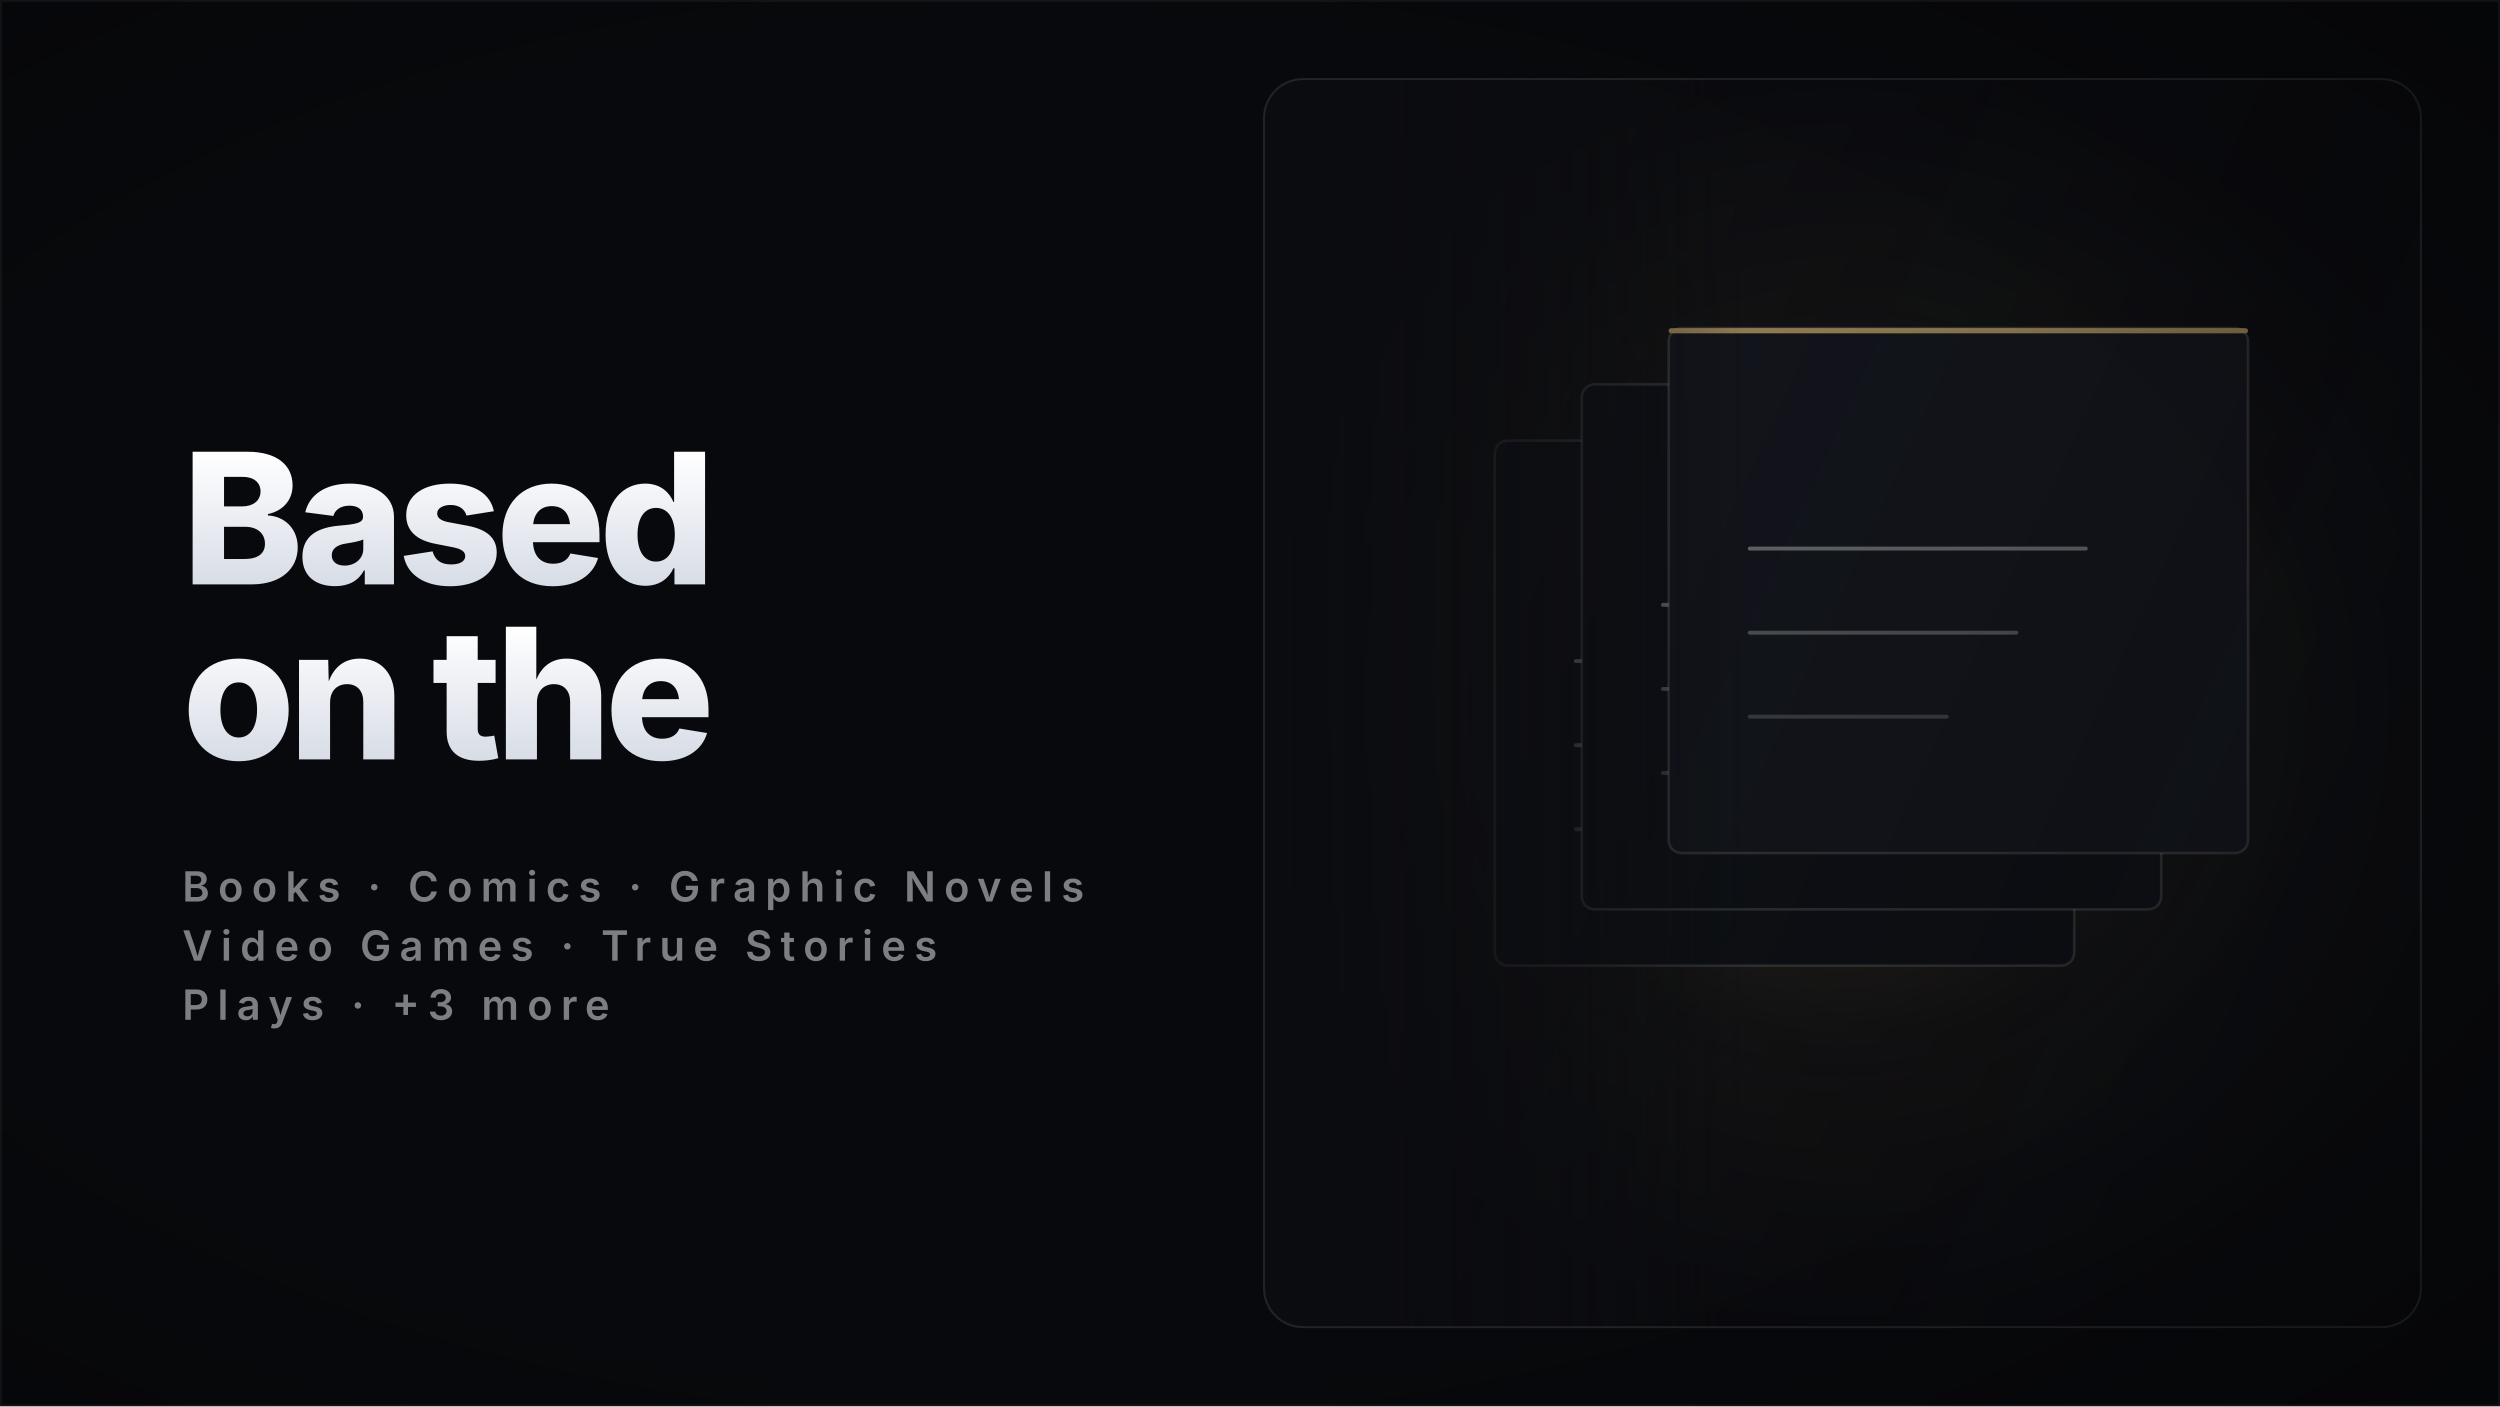
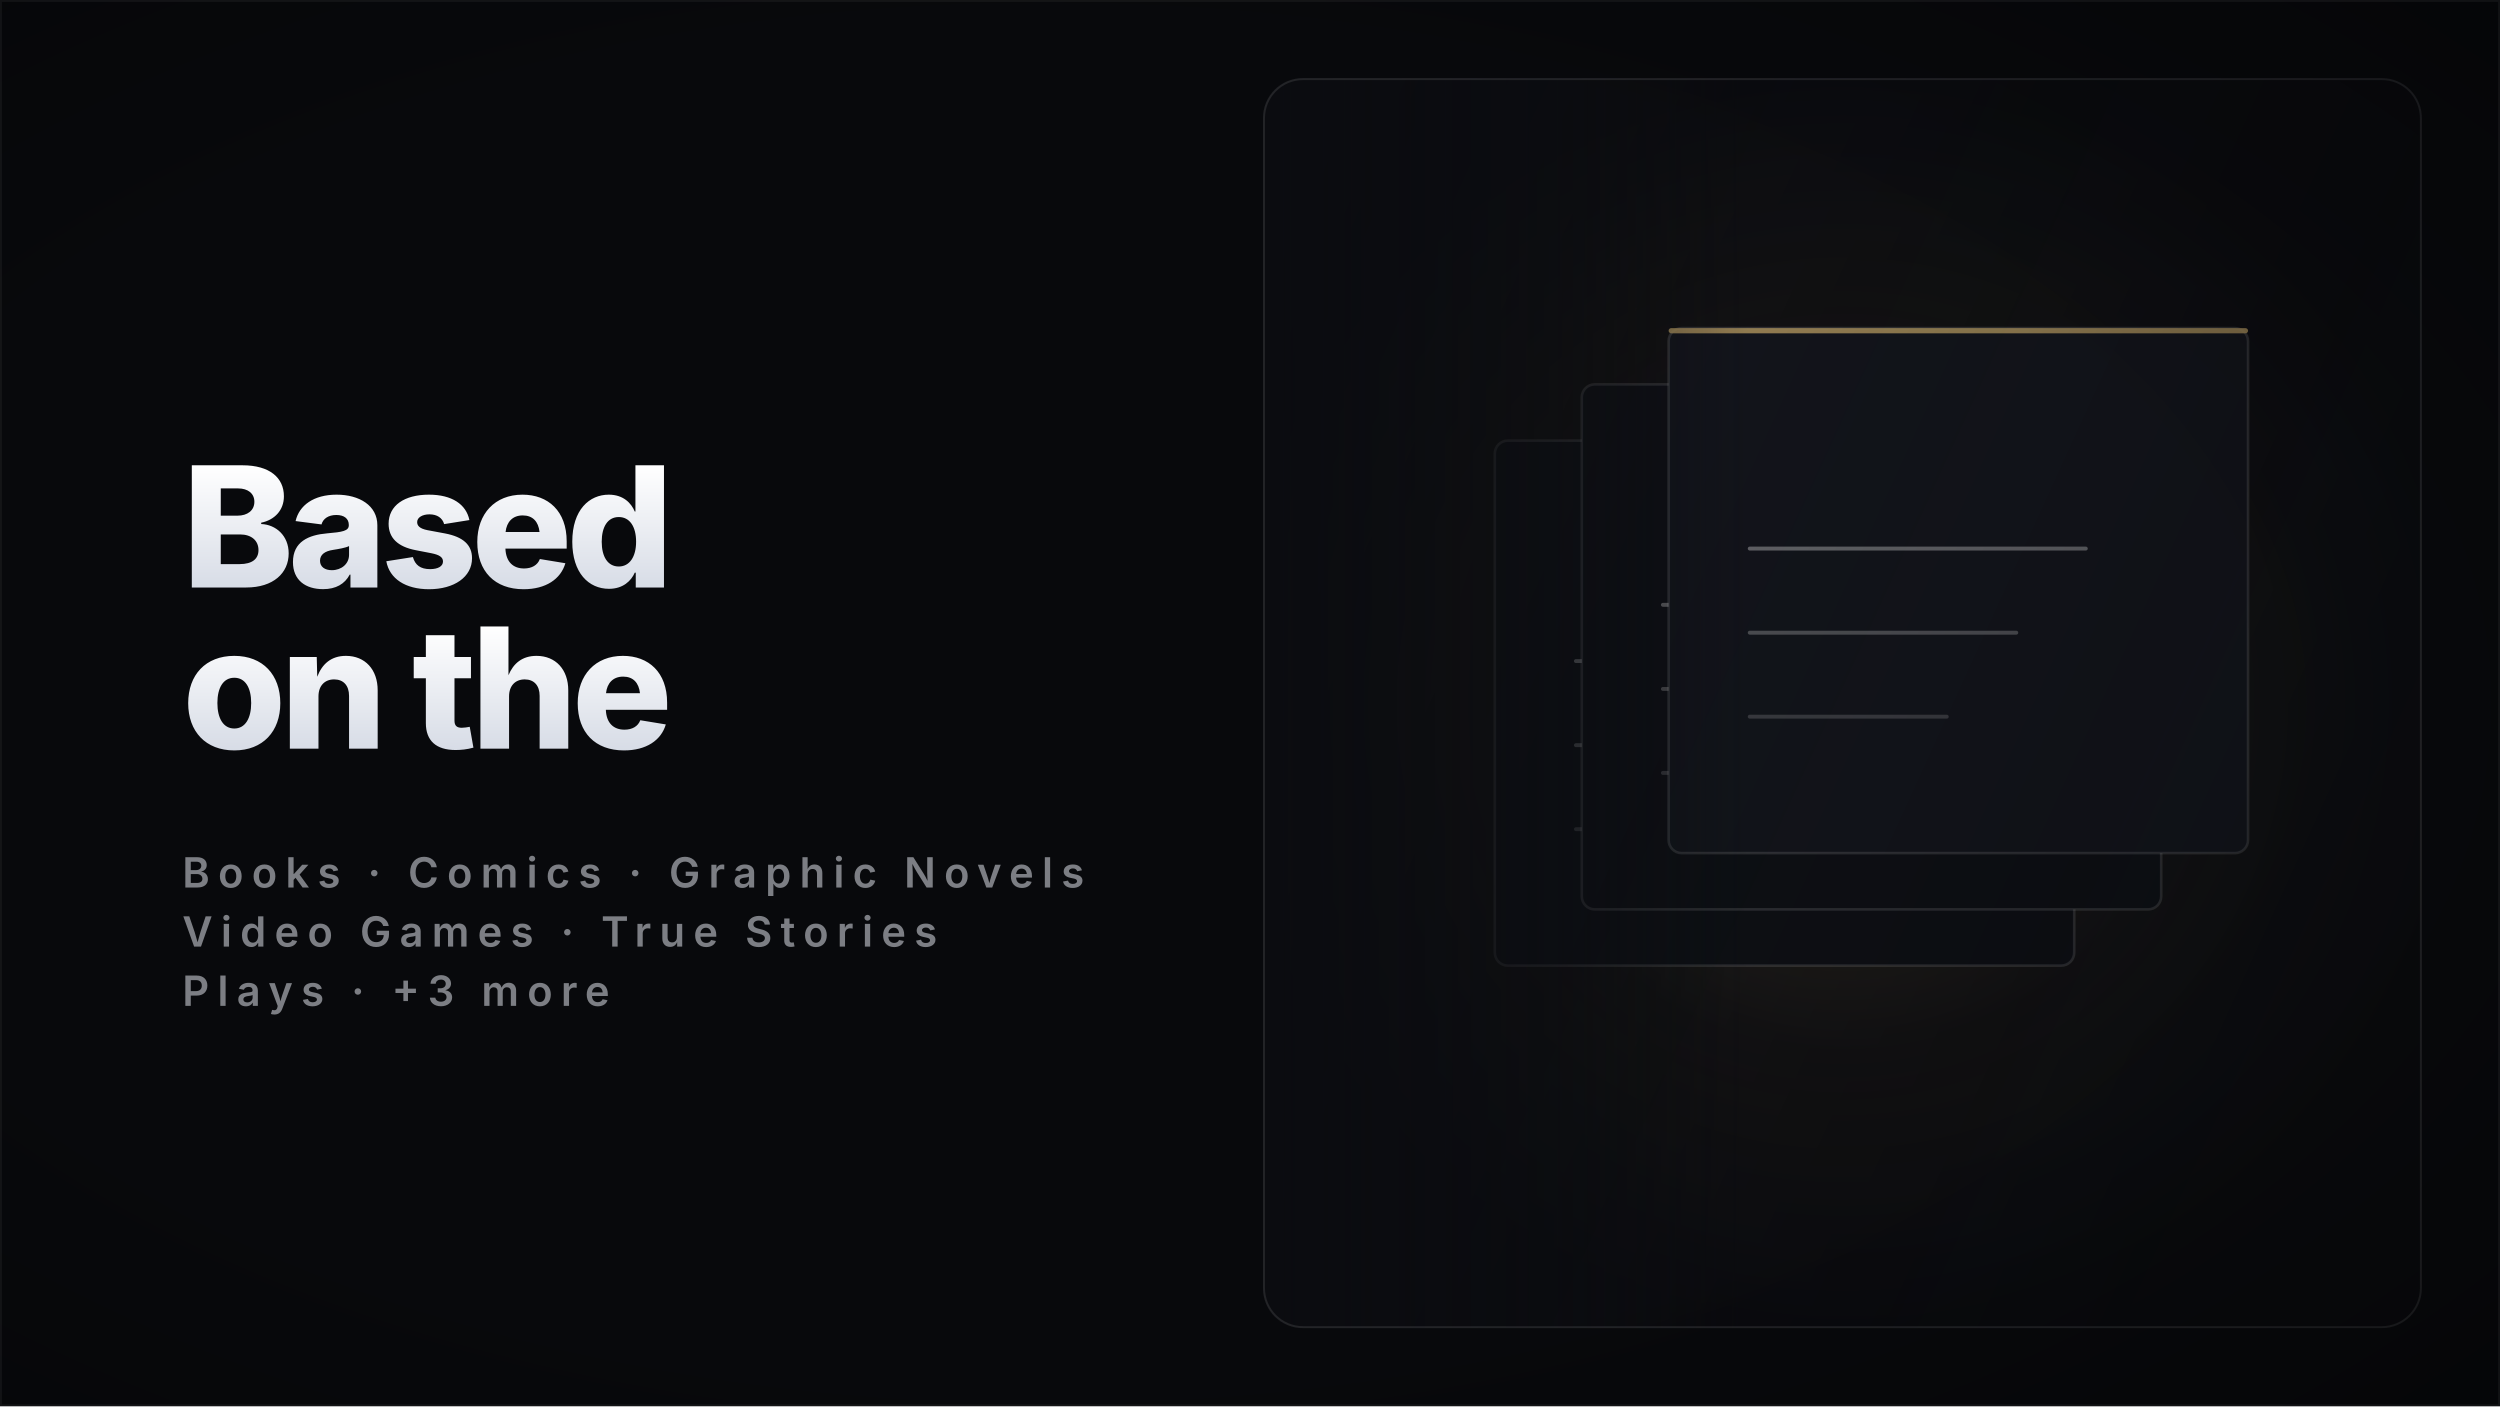
<svg xmlns="http://www.w3.org/2000/svg" width="1920" height="1080" viewBox="0 0 1920 1080" role="img" aria-label="Based on the — movies collection cover" shape-rendering="geometricPrecision" text-rendering="geometricPrecision">
  <defs>
    <linearGradient id="titleFill" x1="0" y1="0" x2="0" y2="1">
      <stop offset="0" stop-color="#FFFFFF" />
      <stop offset="1" stop-color="#D7DCE6" />
    </linearGradient>
    <linearGradient id="feather" x1="0" y1="0" x2="1" y2="0">
      <stop offset="0" stop-color="#0B0C10" stop-opacity="1" />
      <stop offset="0.6" stop-color="#0B0C10" stop-opacity="0.55" />
      <stop offset="1" stop-color="#0B0C10" stop-opacity="0" />
    </linearGradient>
    <linearGradient id="panelShade" x1="0" y1="0" x2="1" y2="0.5">
      <stop offset="0" stop-color="rgba(6,7,10,0)" />
      <stop offset="1" stop-color="rgba(6,7,10,0.42)" />
    </linearGradient>
    <radialGradient id="vignette" cx="0.42" cy="0.5" r="0.85">
      <stop offset="0.55" stop-color="rgba(0,0,0,0)" />
      <stop offset="1" stop-color="rgba(0,0,0,0.45)" />
    </radialGradient>
    <clipPath id="cardClip">
      <rect x="970" y="60" width="890" height="960" rx="30" />
    </clipPath>
    <linearGradient id="ivoryS" x1="0" y1="0" x2="1" y2="1">
      <stop offset="0" stop-color="#FFFFFF" />
      <stop offset="1" stop-color="#9AA2B4" />
    </linearGradient>
    <radialGradient id="glow" cx="0.5" cy="0.5" r="0.5">
      <stop offset="0" stop-color="#C8A96A" stop-opacity="0.26" />
      <stop offset="0.55" stop-color="#C8A96A" stop-opacity="0.05" />
      <stop offset="1" stop-color="#C8A96A" stop-opacity="0" />
    </radialGradient>
    <linearGradient id="beamG" x1="0" y1="0" x2="0" y2="1">
      <stop offset="0" stop-color="#FFFFFF" stop-opacity="0.34" />
      <stop offset="1" stop-color="#FFFFFF" stop-opacity="0" />
    </linearGradient>
    <linearGradient id="barG" x1="0" y1="1" x2="0" y2="0">
      <stop offset="0" stop-color="#3A3F4D" />
      <stop offset="0.6" stop-color="#C9CEDB" />
      <stop offset="1" stop-color="#FFFFFF" />
    </linearGradient>
    <linearGradient id="colG" x1="0" y1="1" x2="0" y2="0">
      <stop offset="0" stop-color="#4A5060" stop-opacity="0.85" />
      <stop offset="1" stop-color="#E8ECF4" />
    </linearGradient>
    <radialGradient id="disc" cx="0.38" cy="0.34" r="0.75">
      <stop offset="0" stop-color="#FFFFFF" stop-opacity="0.9" />
      <stop offset="1" stop-color="#C8A96A" stop-opacity="0.12" />
    </radialGradient>
    <style>
      .glow { animation: glowPulse 11s ease-in-out infinite; }
      @keyframes glowPulse { 0%,100% { opacity: 0.68; } 50% { opacity: 1; } }
      @media (prefers-reduced-motion: reduce) { .glow { animation: none; } }
    </style>
  </defs>
  <rect x="0" y="0" width="1920" height="1080" fill="#08090C" />
  <rect x="970" y="60" width="890" height="960" rx="30" fill="#0B0C10" />
  <g clip-path="url(#cardClip)">
    <g>
      <circle cx="1415" cy="540" r="480" fill="url(#glow)" class="glow" />
      <g>
        <rect x="1148" y="338.4" width="445" height="403.2" rx="10" fill="#0F1116" stroke="rgba(255,255,255,0.16)" stroke-width="2" />
        <line x1="1210.3" y1="507.7" x2="1468.4" y2="507.7" stroke="rgba(255,255,255,0.4)" stroke-width="3" stroke-linecap="round" />
        <line x1="1210.3" y1="572.3" x2="1415" y2="572.3" stroke="rgba(255,255,255,0.3)" stroke-width="3" stroke-linecap="round" />
        <line x1="1210.3" y1="636.8" x2="1361.6" y2="636.8" stroke="rgba(255,255,255,0.2)" stroke-width="3" stroke-linecap="round" />
      </g>
      <g>
        <rect x="1214.8" y="295.2" width="445" height="403.2" rx="10" fill="#0F1116" stroke="rgba(255,255,255,0.16)" stroke-width="2" />
        <line x1="1277.1" y1="464.5" x2="1535.2" y2="464.5" stroke="rgba(255,255,255,0.4)" stroke-width="3" stroke-linecap="round" />
        <line x1="1277.1" y1="529.1" x2="1481.8" y2="529.1" stroke="rgba(255,255,255,0.3)" stroke-width="3" stroke-linecap="round" />
        <line x1="1277.1" y1="593.6" x2="1428.4" y2="593.6" stroke="rgba(255,255,255,0.2)" stroke-width="3" stroke-linecap="round" />
      </g>
      <g>
        <rect x="1281.5" y="252" width="445" height="403.2" rx="10" fill="#15171E" stroke="rgba(255,255,255,0.16)" stroke-width="2" />
        <line x1="1343.8" y1="421.3" x2="1601.9" y2="421.3" stroke="rgba(255,255,255,0.4)" stroke-width="3" stroke-linecap="round" />
        <line x1="1343.8" y1="485.9" x2="1548.5" y2="485.9" stroke="rgba(255,255,255,0.3)" stroke-width="3" stroke-linecap="round" />
        <line x1="1343.8" y1="550.4" x2="1495.1" y2="550.4" stroke="rgba(255,255,255,0.2)" stroke-width="3" stroke-linecap="round" />
      </g>
      <rect x="1281.5" y="252" width="445" height="4" rx="2" fill="#C8A96A" opacity="0.85" />
    </g>
    <rect x="970" y="60" width="890" height="960" fill="url(#panelShade)" />
    <rect x="970" y="60" width="373.8" height="960" fill="url(#feather)" />
  </g>
  <rect x="970.75" y="60.75" width="888.5" height="958.5" rx="30" fill="none" stroke="rgba(255,255,255,0.10)" stroke-width="1.5" />
  <rect x="0" y="0" width="1920" height="1080" fill="url(#vignette)" />
  <g>
-     <text x="140" y="448.8" font-family="Inter" font-size="140" font-weight="800" letter-spacing="-4.90" fill="url(#titleFill)">Based</text>
-     <text x="140" y="583.2" font-family="Inter" font-size="140" font-weight="800" letter-spacing="-4.90" fill="url(#titleFill)">on the</text>
-     <text x="140" y="692.4" font-family="Inter" font-size="32" font-weight="600" letter-spacing="6.40" fill="rgba(231,235,243,0.52)">Books  ·  Comics  ·  Graphic Novels</text>
-     <text x="140" y="737.8" font-family="Inter" font-size="32" font-weight="600" letter-spacing="6.40" fill="rgba(231,235,243,0.52)">Video Games  ·  True Stories</text>
-     <text x="140" y="783.2" font-family="Inter" font-size="32" font-weight="600" letter-spacing="6.40" fill="rgba(231,235,243,0.52)">Plays  ·  +3 more</text>
+     <text x="140" y="451.2" font-family="Inter" font-size="129" font-weight="800" letter-spacing="-4.52" fill="url(#titleFill)">Based</text>
+     <text x="140" y="575" font-family="Inter" font-size="129" font-weight="800" letter-spacing="-4.52" fill="url(#titleFill)">on the</text>
+     <text x="140" y="681.6" font-family="Inter" font-size="32" font-weight="600" letter-spacing="6.40" fill="rgba(231,235,243,0.52)">Books  ·  Comics  ·  Graphic Novels</text>
+     <text x="140" y="727" font-family="Inter" font-size="32" font-weight="600" letter-spacing="6.40" fill="rgba(231,235,243,0.52)">Video Games  ·  True Stories</text>
+     <text x="140" y="772.5" font-family="Inter" font-size="32" font-weight="600" letter-spacing="6.40" fill="rgba(231,235,243,0.52)">Plays  ·  +3 more</text>
  </g>
  <rect x="0.75" y="0.75" width="1918.5" height="1078.5" fill="none" stroke="rgba(255,255,255,0.05)" stroke-width="1.5" />
</svg>
